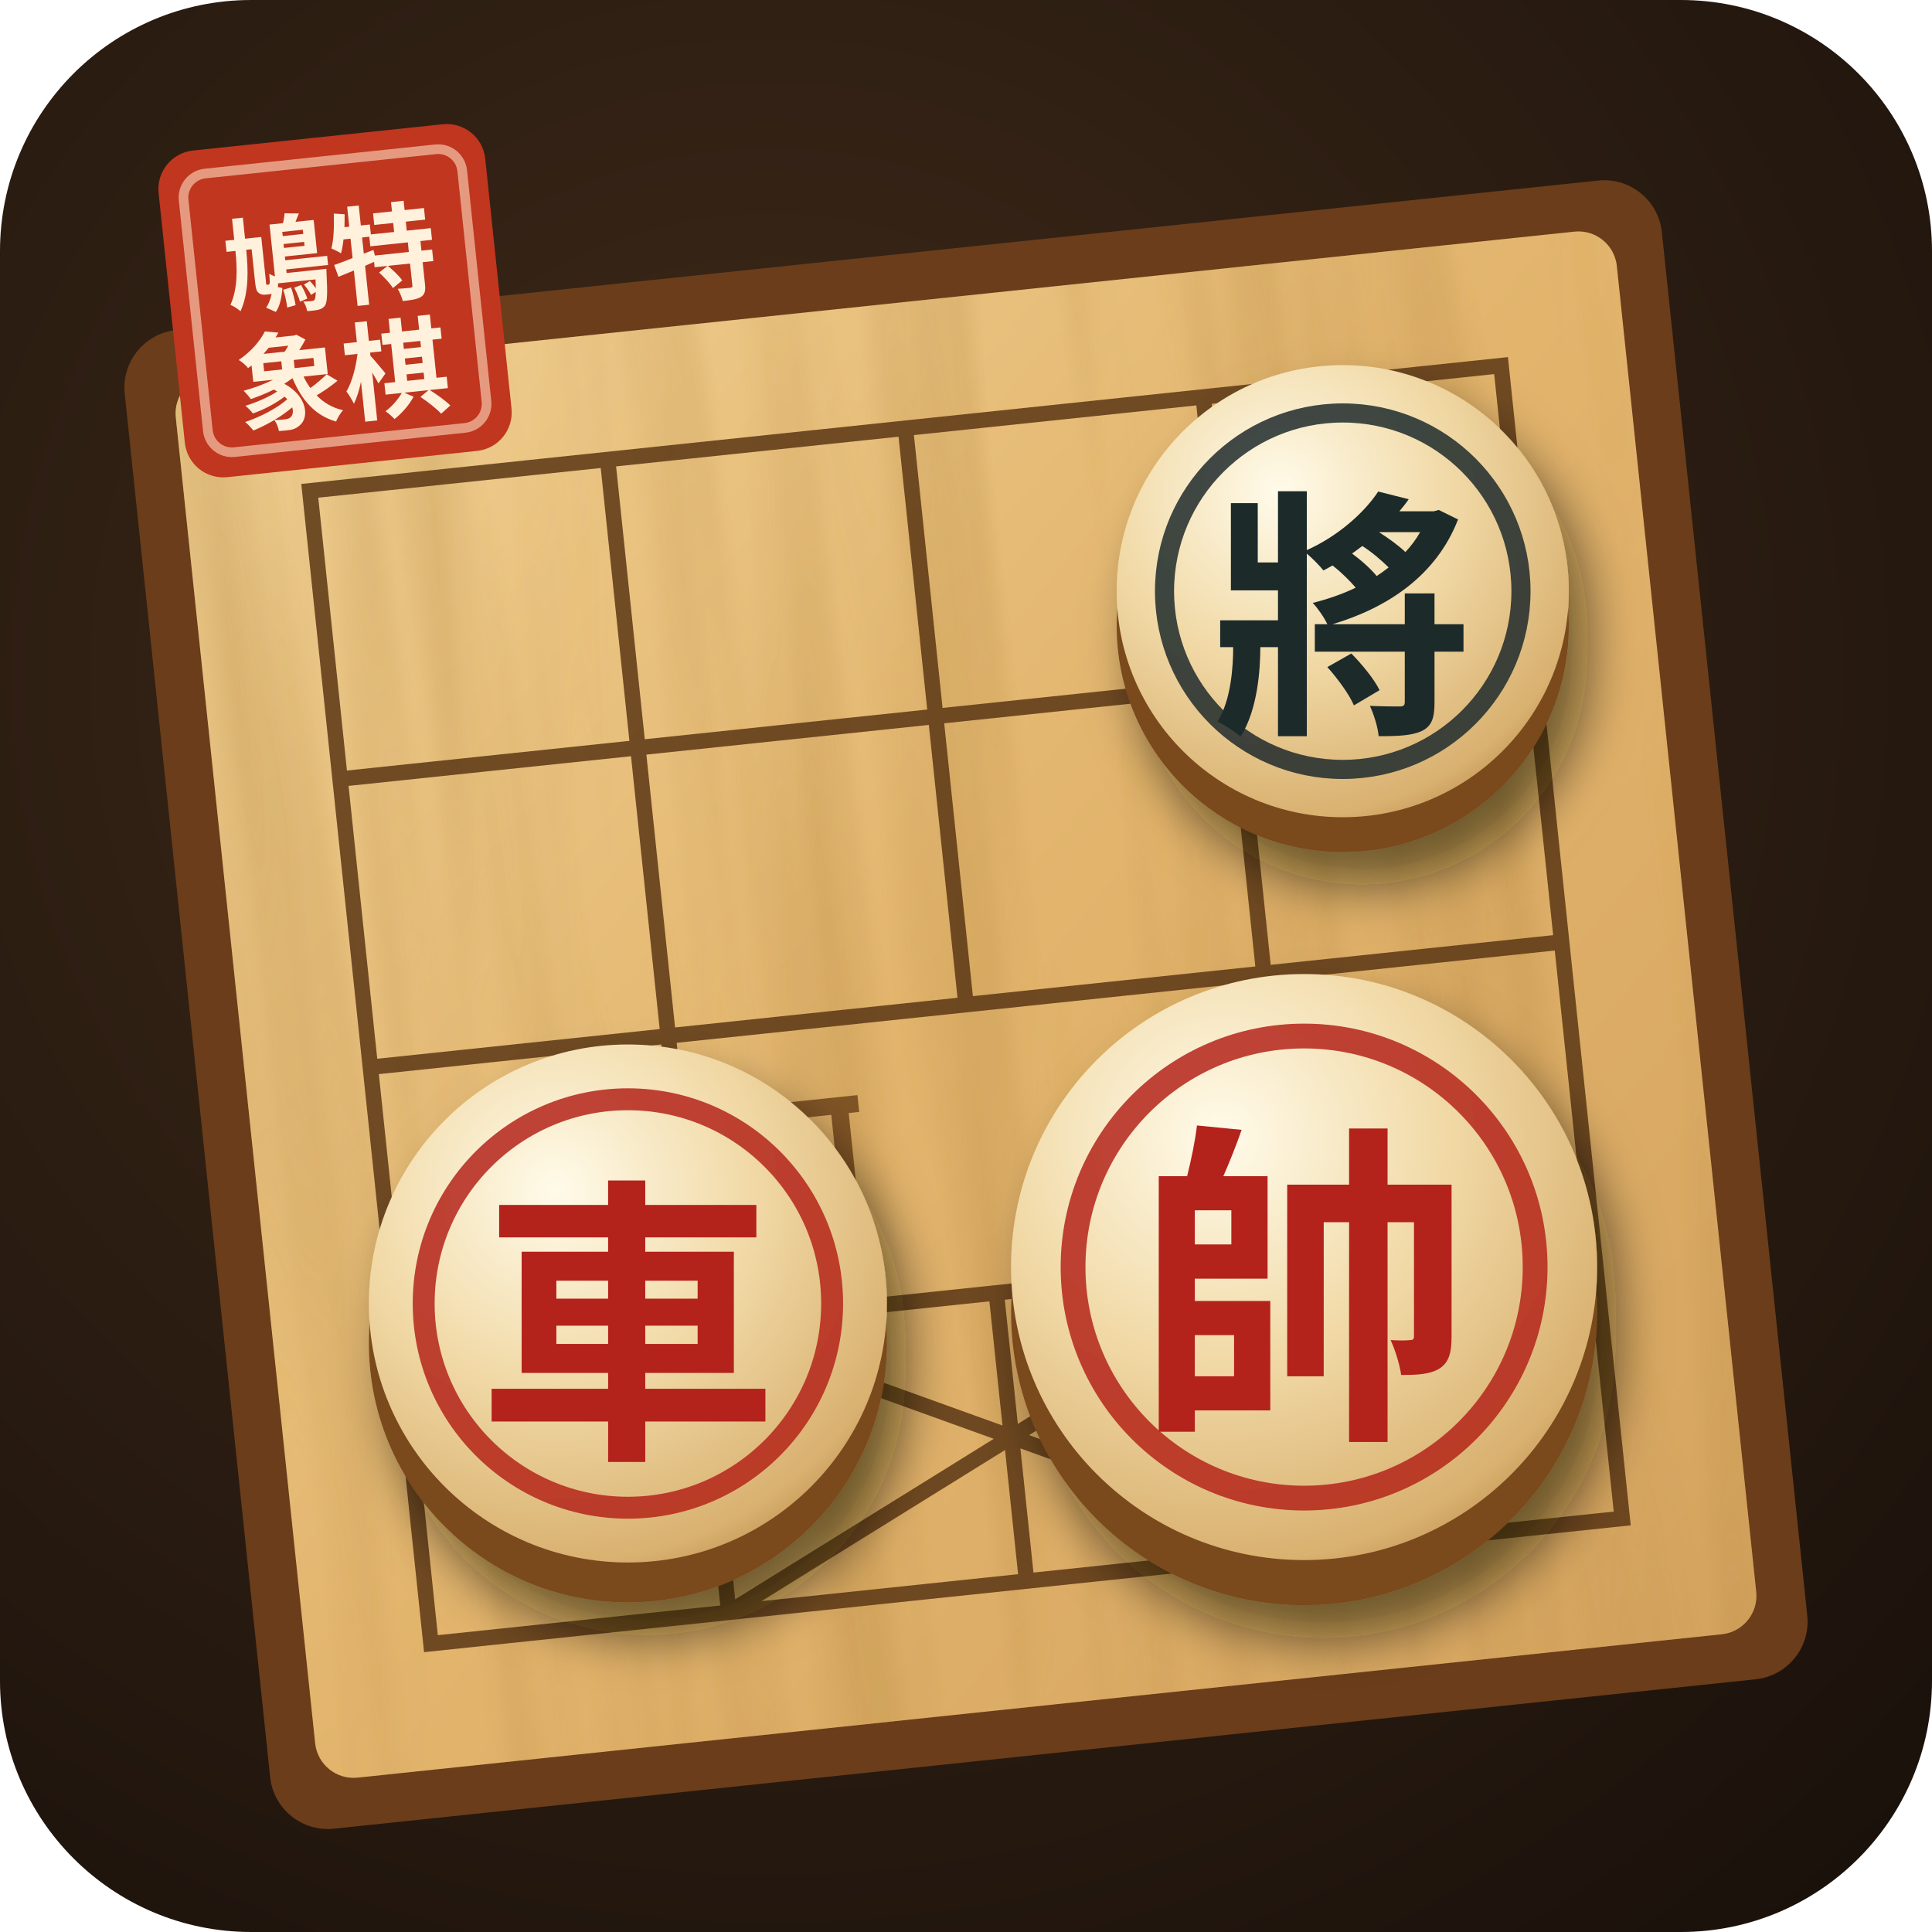
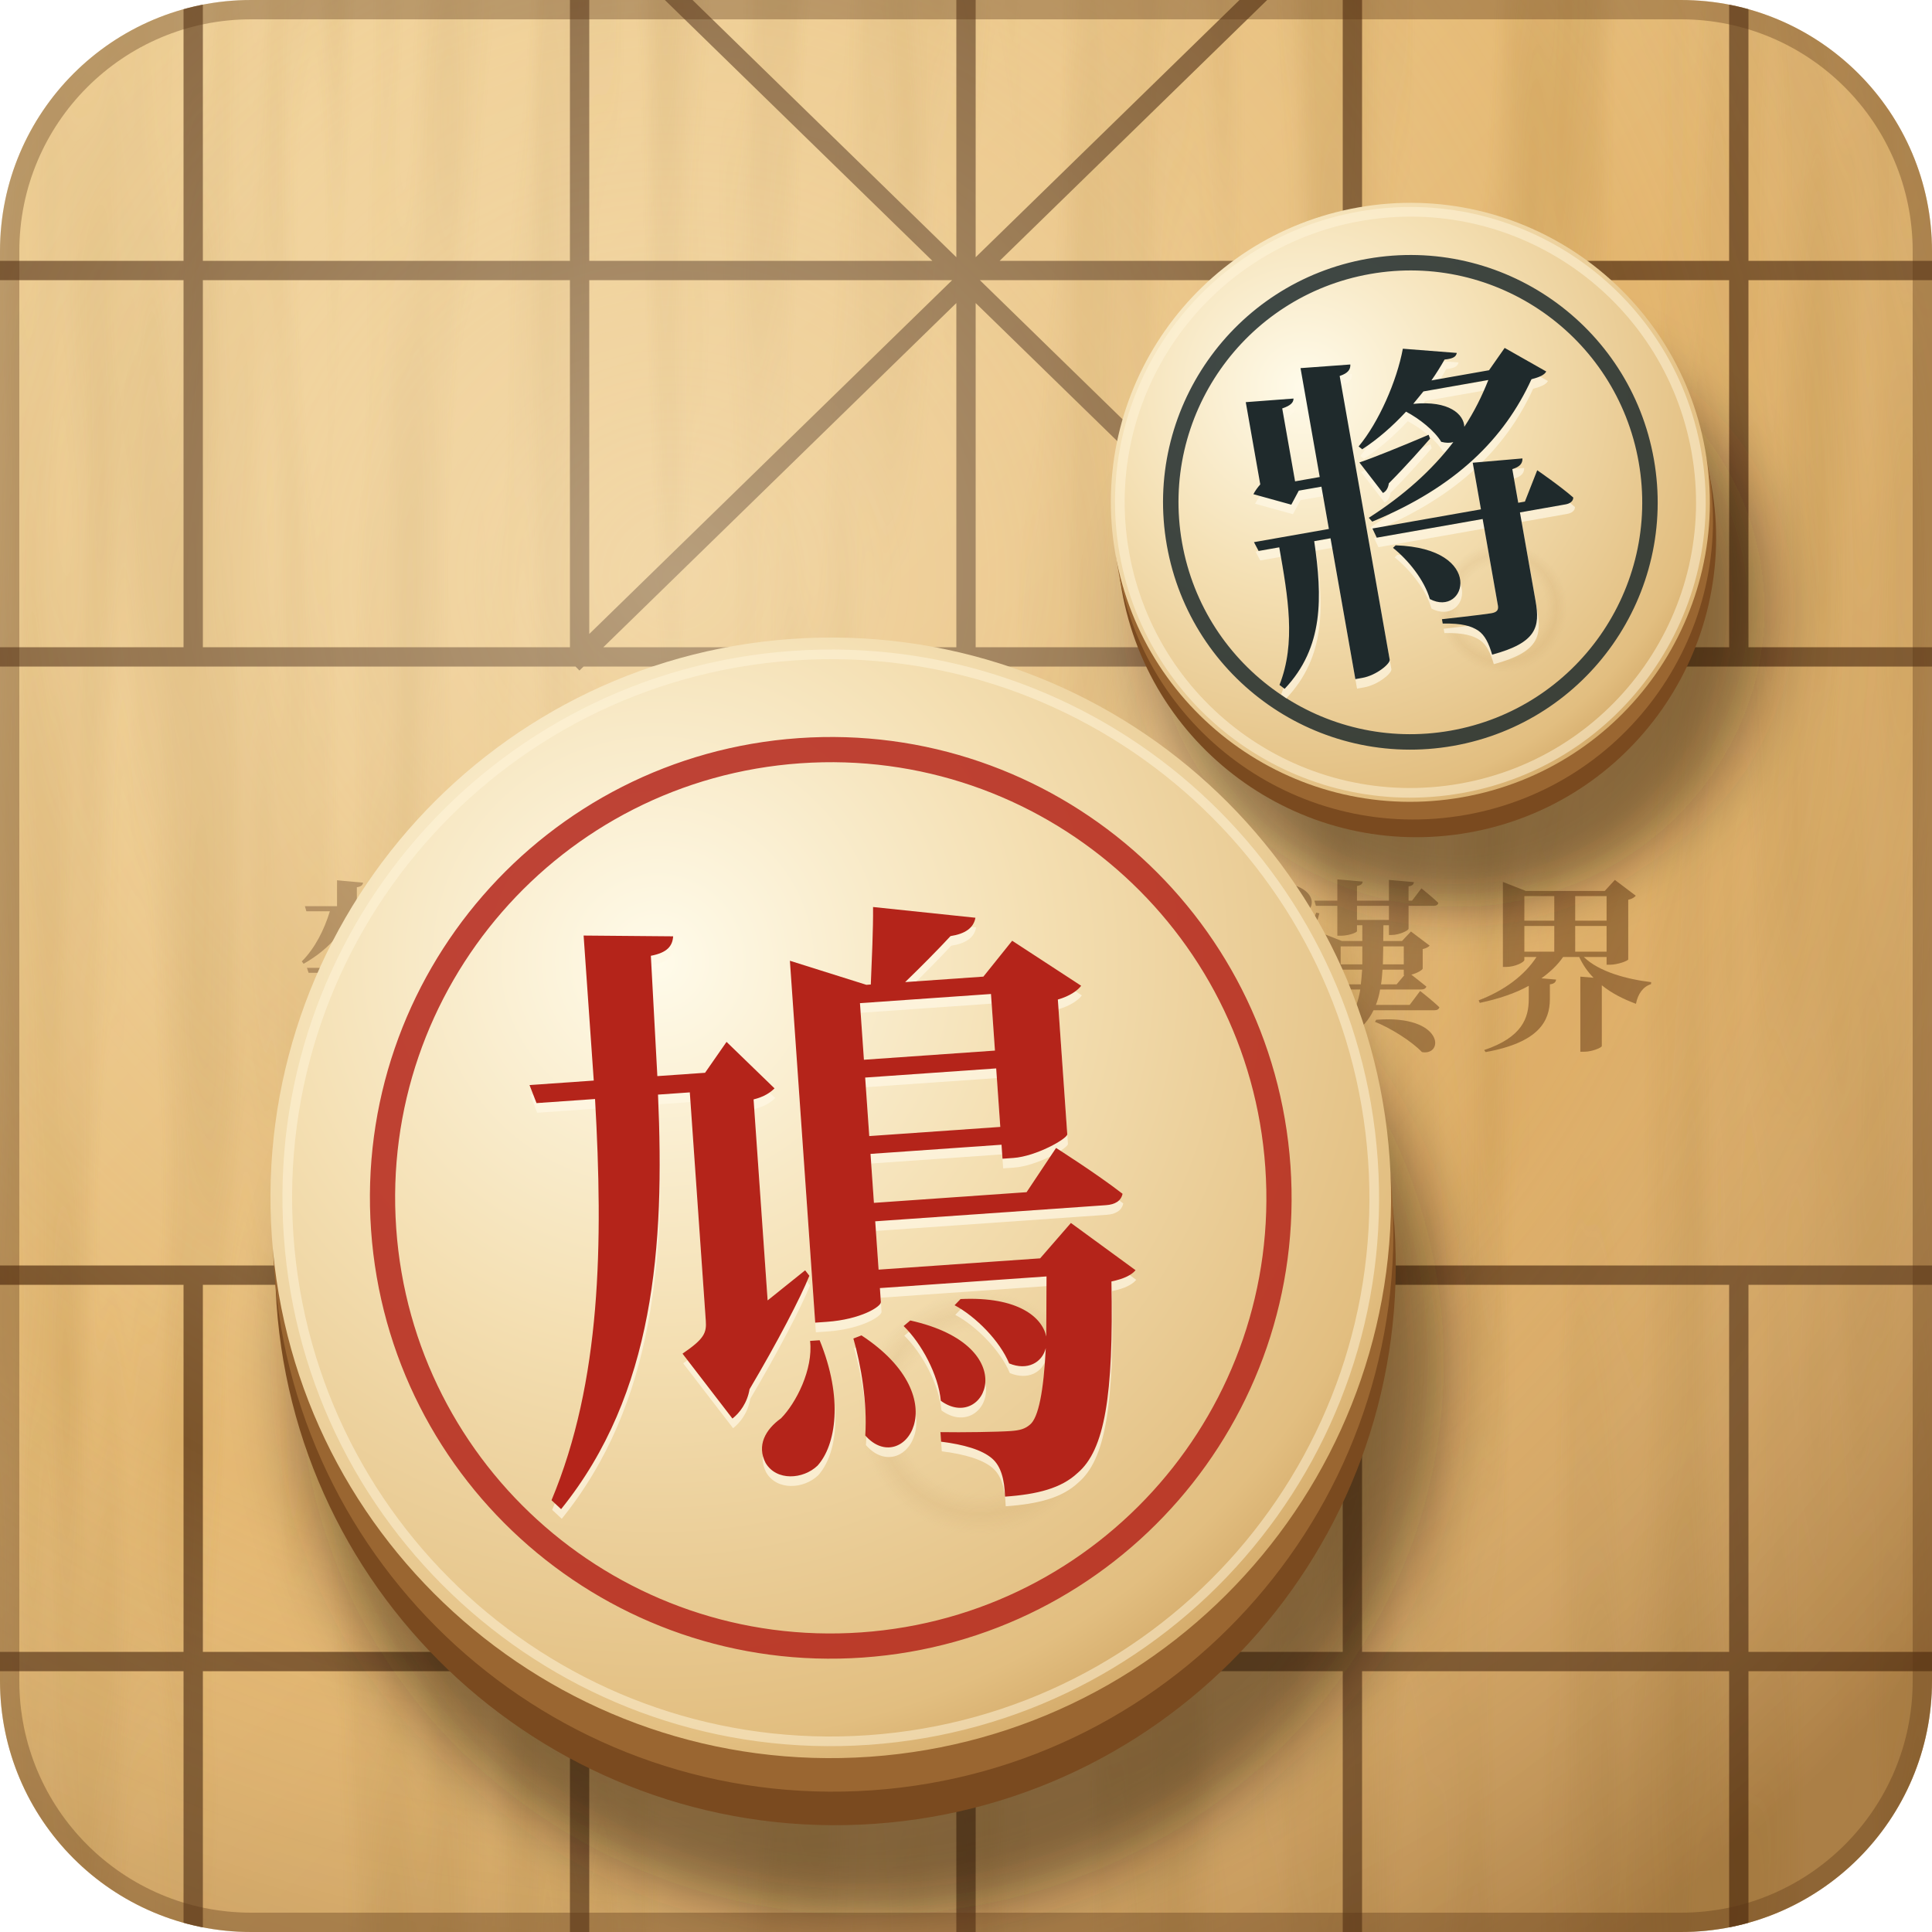
- <svg xmlns="http://www.w3.org/2000/svg" viewBox="0 0 200 200" role="img" aria-label="鳩特象棋示意圖">
+ <svg xmlns="http://www.w3.org/2000/svg" viewBox="0 0 200 200" role="img" aria-label="鳩特象棋">
  <defs>
-     <radialGradient id="bg" cx=".4" cy=".35" r=".9">
-       <stop offset="0" stop-color="#3f2a19" />
-       <stop offset="1" stop-color="#170f0a" />
+     <clipPath id="c">
+       <rect width="200" height="200" rx="26" />
+     </clipPath>
+     <linearGradient id="wood" x1="0" y1="0" x2="1" y2="1">
+       <stop offset="0" stop-color="#f1d196" />
+       <stop offset=".5" stop-color="#e3b56e" />
+       <stop offset="1" stop-color="#d4a15c" />
+     </linearGradient>
+     <radialGradient id="light" cx=".35" cy=".3" r=".85">
+       <stop offset="0" stop-color="#fff6dc" stop-opacity=".45" />
+       <stop offset=".6" stop-color="#fff6dc" stop-opacity="0" />
+       <stop offset="1" stop-color="#4a2a0d" stop-opacity=".3" />
    </radialGradient>
-     <linearGradient id="wood" x1="0" y1="0" x2="1" y2="1">
-       <stop offset="0" stop-color="#f0cf92" />
-       <stop offset=".5" stop-color="#e2b46c" />
-       <stop offset="1" stop-color="#d6a560" />
-     </linearGradient>
    <filter id="grain" x="0" y="0" width="100%" height="100%">
-       <feTurbulence type="fractalNoise" baseFrequency=".09 .006" numOctaves="3" seed="5" />
+       <feTurbulence type="fractalNoise" baseFrequency=".09 .007" numOctaves="3" seed="8" />
      <feColorMatrix values="0 0 0 0 .45 0 0 0 0 .24 0 0 0 0 .05 0 0 0 .8 -.33" />
-       <feComposite in2="SourceGraphic" operator="in" />
    </filter>
-     <radialGradient id="pc" cx=".36" cy=".28" r=".85">
+     <filter id="blur" x="-30%" y="-30%" width="160%" height="160%">
+       <feGaussianBlur stdDeviation="3.2" />
+     </filter>
+     <radialGradient id="face" cx=".36" cy=".28" r=".85">
      <stop offset="0" stop-color="#fffbea" />
-       <stop offset=".45" stop-color="#f1d9a6" />
-       <stop offset=".85" stop-color="#d9b170" />
-       <stop offset="1" stop-color="#b98848" />
+       <stop offset=".4" stop-color="#f4dfb2" />
+       <stop offset=".82" stop-color="#e2be80" />
+       <stop offset="1" stop-color="#c3934f" />
    </radialGradient>
-     <filter id="sh" x="-30%" y="-30%" width="160%" height="170%">
-       <feDropShadow dy="3.5" stdDeviation="2.6" flood-color="#1a0d04" flood-opacity=".55" />
-     </filter>
-     <symbol id="pz" viewBox="-30 -30 60 64">
-       <circle cy="4" r="26" fill="#7a4a1f" />
-       <circle r="26" fill="url(#pc)" />
-       <circle r="20.5" fill="none" stroke="currentColor" stroke-width="2.2" opacity=".85" />
-     </symbol>
+     <radialGradient id="rings" cx=".62" cy=".7" r=".9" spreadMethod="repeat">
+       <stop offset="0" stop-color="#a8783a" stop-opacity="0" />
+       <stop offset=".08" stop-color="#a8783a" stop-opacity="0" />
+       <stop offset=".1" stop-color="#a8783a" stop-opacity=".18" />
+       <stop offset=".12" stop-color="#a8783a" stop-opacity="0" />
+     </radialGradient>
  </defs>
-   <rect width="200" height="200" rx="26" fill="url(#bg)" />
-   <g transform="rotate(-6 100 104)">
-     <rect x="20" y="26" width="160" height="156" rx="6" fill="#6b3d1a" />
-     <rect x="25" y="31" width="150" height="146" rx="4" fill="url(#wood)" />
-     <rect x="25" y="31" width="150" height="146" rx="4" fill="#000" filter="url(#grain)" />
-     <g fill="none" stroke="#5b3615" stroke-width="1.6" stroke-opacity=".85">
-       <path d="M38 44H162V164H38ZM38 74H162M38 104H162M38 134H162M69 44V164M100 44V104M131 44V164M100 134V164M69 134L131 164M131 134L69 164" />
+   <g clip-path="url(#c)">
+     <rect width="200" height="200" fill="url(#wood)" />
+     <rect width="200" height="200" filter="url(#grain)" />
+     <g fill="none" stroke="#5b3615" stroke-opacity=".75" stroke-width="2" stroke-linecap="square">
+       <path d="M-10 28H210M-10 68H210M-10 132H210M-10 172H210M20 -10V68M60 -10V68M100 -10V68M140 -10V68M180 -10V68M20 132V210M60 132V210M100 132V210M140 132V210M180 132V210M60 -10 140 68M140 -10 60 68" />
    </g>
-     <text x="100" y="124" text-anchor="middle" font-family="Kaiti TC,BiauKai,DFKai-SB,KaiTi,serif" font-weight="700" font-size="15" letter-spacing="10" fill="#6a3f17" fill-opacity=".8">楚河 漢界</text>
-   </g>
-   <g filter="url(#sh)" font-family="LXGW WenKai TC,Kaiti TC,BiauKai,DFKai-SB,KaiTi,Noto Serif TC,serif" font-weight="700" text-anchor="middle" dominant-baseline="central">
-     <g color="#1f2a2c">
-       <use href="#pz" x="112" y="34" width="54" height="58" />
-       <text x="139" y="62" font-size="27" fill="#1f2a2c">將</text>
+     <g fill="#6a3f17" fill-opacity=".55">
+       <path d="M0.337 -0.401 0.282 -0.326H0.238V-0.425C0.265 -0.429 0.273 -0.439 0.275 -0.453L0.128 -0.465V-0.326H0.002L0.01 -0.298H0.086C0.053 -0.2 -0.002 -0.107 -0.082 -0.041L-0.073 -0.029C0.008 -0.067 0.076 -0.113 0.128 -0.171V-0.012H0.147C0.19 -0.012 0.238 -0.031 0.238 -0.04V-0.203C0.28 -0.164 0.321 -0.114 0.339 -0.07C0.44 -0.018 0.496 -0.205 0.238 -0.246V-0.298H0.411C0.425 -0.298 0.434 -0.303 0.437 -0.314C0.4 -0.349 0.337 -0.401 0.337 -0.401ZM0.219 0.093 0.159 0.17H0.062V0.037H0.296C0.292 0.066 0.285 0.098 0.279 0.121L0.289 0.128C0.327 0.111 0.377 0.082 0.405 0.057C0.426 0.056 0.436 0.054 0.444 0.046L0.344 -0.047L0.289 0.01H-0.433L-0.424 0.037H-0.06V0.322C-0.118 0.304 -0.161 0.275 -0.195 0.227C-0.179 0.195 -0.167 0.163 -0.158 0.132C-0.134 0.132 -0.122 0.123 -0.119 0.109L-0.28 0.076C-0.294 0.198 -0.34 0.352 -0.462 0.458L-0.454 0.468C-0.334 0.413 -0.258 0.337 -0.21 0.253C-0.145 0.408 -0.039 0.447 0.154 0.447C0.212 0.447 0.349 0.447 0.405 0.447C0.405 0.402 0.423 0.36 0.462 0.351V0.34C0.388 0.342 0.226 0.342 0.158 0.342C0.123 0.342 0.091 0.341 0.062 0.34V0.199H0.301C0.315 0.199 0.326 0.194 0.329 0.182C0.287 0.145 0.219 0.093 0.219 0.093ZM-0.101 -0.396 -0.151 -0.326H-0.161V-0.429C-0.136 -0.433 -0.129 -0.442 -0.127 -0.454L-0.269 -0.467V-0.326H-0.444L-0.436 -0.298H-0.308C-0.339 -0.197 -0.389 -0.097 -0.461 -0.025L-0.451 -0.012C-0.379 -0.053 -0.317 -0.103 -0.269 -0.162V-0.011H-0.249C-0.209 -0.011 -0.161 -0.031 -0.161 -0.039V-0.244C-0.138 -0.216 -0.117 -0.181 -0.111 -0.149C-0.03 -0.093 0.048 -0.242 -0.161 -0.273V-0.298H-0.035C-0.021 -0.298 -0.011 -0.303 -0.009 -0.314C-0.043 -0.347 -0.101 -0.396 -0.101 -0.396Z" transform="translate(40 100) scale(19)" />
+       <path d="M-0.406 -0.455 -0.414 -0.448C-0.375 -0.413 -0.329 -0.354 -0.313 -0.302C-0.204 -0.24 -0.132 -0.447 -0.406 -0.455ZM-0.469 -0.235 -0.477 -0.228C-0.441 -0.196 -0.402 -0.14 -0.392 -0.089C-0.289 -0.021 -0.204 -0.217 -0.469 -0.235ZM-0.418 0.165C-0.429 0.165 -0.463 0.165 -0.463 0.165V0.184C-0.441 0.185 -0.425 0.191 -0.412 0.199C-0.388 0.214 -0.384 0.307 -0.402 0.409C-0.395 0.447 -0.371 0.462 -0.348 0.462C-0.3 0.462 -0.265 0.428 -0.264 0.379C-0.261 0.29 -0.301 0.256 -0.303 0.203C-0.304 0.177 -0.297 0.142 -0.289 0.11C-0.277 0.058 -0.212 -0.155 -0.176 -0.271L-0.192 -0.275C-0.366 0.108 -0.366 0.108 -0.387 0.144C-0.399 0.165 -0.403 0.165 -0.418 0.165ZM-0.195 -0.371 -0.187 -0.343H0.258V0.311C0.258 0.326 0.252 0.334 0.235 0.334C0.207 0.334 0.073 0.325 0.073 0.325V0.338C0.136 0.347 0.162 0.36 0.183 0.379C0.201 0.396 0.21 0.425 0.213 0.463C0.353 0.453 0.375 0.396 0.375 0.317V-0.343H0.45C0.465 -0.343 0.475 -0.348 0.478 -0.359C0.434 -0.401 0.359 -0.462 0.359 -0.462L0.293 -0.371ZM-0.042 -0.158H0.065V0.071H-0.042ZM-0.144 -0.187V0.223H-0.126C-0.074 0.223 -0.042 0.199 -0.042 0.193V0.099H0.065V0.181H0.082C0.116 0.181 0.169 0.162 0.17 0.155V-0.145C0.187 -0.148 0.199 -0.156 0.204 -0.162L0.104 -0.237L0.056 -0.187H-0.029L-0.144 -0.23Z" transform="translate(62 100) scale(19)" />
+       <path d="M0.13 0.293 0.123 0.304C0.208 0.338 0.323 0.41 0.379 0.469C0.502 0.491 0.497 0.264 0.13 0.293ZM-0.411 0.169C-0.422 0.169 -0.455 0.169 -0.455 0.169V0.188C-0.434 0.19 -0.418 0.194 -0.404 0.204C-0.382 0.219 -0.377 0.314 -0.395 0.419C-0.389 0.457 -0.365 0.471 -0.343 0.471C-0.295 0.471 -0.263 0.438 -0.261 0.388C-0.259 0.298 -0.298 0.261 -0.3 0.207C-0.3 0.182 -0.294 0.146 -0.287 0.113C-0.275 0.059 -0.214 -0.166 -0.18 -0.287L-0.197 -0.291C-0.362 0.111 -0.362 0.111 -0.383 0.148C-0.393 0.169 -0.396 0.169 -0.411 0.169ZM-0.467 -0.226 -0.474 -0.219C-0.444 -0.187 -0.408 -0.135 -0.399 -0.086C-0.3 -0.019 -0.211 -0.207 -0.467 -0.226ZM-0.399 -0.456 -0.406 -0.449C-0.374 -0.413 -0.337 -0.356 -0.326 -0.303C-0.221 -0.231 -0.128 -0.43 -0.399 -0.456ZM0.376 -0.423 0.325 -0.356H0.306V-0.434C0.328 -0.437 0.334 -0.446 0.335 -0.457L0.199 -0.469V-0.356H0.025V-0.436C0.048 -0.44 0.055 -0.448 0.056 -0.46L-0.082 -0.472V-0.356H-0.207L-0.199 -0.328H-0.082V-0.165H-0.061C-0.022 -0.165 0.025 -0.182 0.025 -0.19V-0.222H0.054V-0.136H-0.057L-0.166 -0.179V0.069H-0.151C-0.109 0.069 -0.064 0.047 -0.064 0.039V0.02H0.053C0.051 0.048 0.049 0.075 0.046 0.1H-0.175L-0.167 0.128H0.043C0.038 0.158 0.031 0.186 0.022 0.212H-0.231L-0.223 0.241H0.011C-0.029 0.331 -0.104 0.399 -0.246 0.456L-0.237 0.472C-0.036 0.419 0.065 0.346 0.115 0.241H0.448C0.461 0.241 0.471 0.236 0.474 0.225C0.436 0.188 0.369 0.136 0.369 0.136L0.312 0.212H0.128C0.138 0.186 0.146 0.158 0.151 0.128H0.374C0.389 0.128 0.4 0.123 0.403 0.112C0.378 0.091 0.342 0.064 0.321 0.047C0.351 0.04 0.382 0.022 0.383 0.014V-0.092C0.401 -0.096 0.415 -0.104 0.421 -0.111L0.319 -0.188L0.27 -0.136H0.168L0.169 -0.222H0.199V-0.169H0.214C0.255 -0.169 0.305 -0.193 0.306 -0.203V-0.328H0.444C0.457 -0.328 0.466 -0.333 0.468 -0.344C0.434 -0.377 0.376 -0.423 0.376 -0.423ZM0.199 -0.251H0.025V-0.328H0.199ZM0.054 -0.009H-0.064V-0.107H0.054ZM0.166 -0.009 0.168 -0.107H0.28V-0.009ZM0.164 0.02H0.28V0.05H0.283L0.241 0.1H0.156C0.16 0.075 0.162 0.048 0.164 0.02Z" transform="translate(140 100) scale(19)" />
+       <path d="M-0.058 -0.218V-0.078H-0.221V-0.218ZM-0.058 -0.247H-0.221V-0.381H-0.058ZM0.056 -0.218H0.227V-0.078H0.056ZM0.056 -0.247V-0.381H0.227V-0.247ZM0.084 0.058V0.467H0.107C0.147 0.467 0.201 0.445 0.201 0.436V0.105C0.254 0.148 0.317 0.18 0.387 0.206C0.398 0.15 0.427 0.112 0.469 0.099L0.47 0.088C0.336 0.072 0.185 0.031 0.103 -0.049H0.227V-0.007H0.247C0.286 -0.007 0.344 -0.028 0.345 -0.036V-0.361C0.365 -0.365 0.38 -0.375 0.386 -0.383L0.272 -0.469L0.217 -0.409H-0.213L-0.338 -0.458V0.005H-0.32C-0.271 0.005 -0.221 -0.021 -0.221 -0.033V-0.049H-0.155C-0.219 0.05 -0.33 0.134 -0.47 0.187L-0.464 0.201C-0.361 0.179 -0.271 0.149 -0.197 0.108V0.18C-0.197 0.282 -0.232 0.388 -0.44 0.458L-0.432 0.469C-0.138 0.416 -0.083 0.297 -0.082 0.182V0.1C-0.057 0.097 -0.05 0.087 -0.048 0.074L-0.128 0.067C-0.081 0.033 -0.04 -0.005 -0.01 -0.049H0.078C0.098 -0.006 0.124 0.032 0.156 0.064Z" transform="translate(162 100) scale(19)" />
    </g>
-     <g color="#b4241a">
-       <use href="#pz" x="34" y="104" width="62" height="66" />
-       <text x="65" y="135" font-size="31" fill="#b4241a">車</text>
+     <rect width="200" height="200" fill="url(#light)" />
+     <g transform="translate(146 52) rotate(-10)">
+       <ellipse cx="3" cy="12.2" rx="31.62" ry="30.38" fill="#1b0d03" opacity=".45" filter="url(#blur)" />
+       <circle cy="3.72" r="31" fill="#7a4a1f" />
+       <circle cy="1.86" r="31" fill="#9a6631" />
+       <circle r="31" fill="url(#face)" />
+       <circle r="31" fill="url(#rings)" opacity=".5" />
+       <circle r="30.07" fill="none" stroke="#fff6dc" stroke-opacity=".5" stroke-width="1" />
+       <circle r="24.8" fill="none" stroke="#1f2a2c" stroke-width="1.60" opacity=".85" />
+       <path d="M-0.065 0.1 -0.074 0.106C-0.036 0.149 0.001 0.216 0.007 0.274C0.103 0.348 0.197 0.155 -0.065 0.1ZM-0.128 -0.16 -0.075 -0.059C-0.065 -0.062 -0.057 -0.071 -0.053 -0.084C0.012 -0.13 0.06 -0.169 0.09 -0.193L0.088 -0.205C0.002 -0.185 -0.088 -0.166 -0.128 -0.16ZM-0.104 -0.45 -0.251 -0.465V-0.138H-0.325V-0.357C-0.298 -0.361 -0.289 -0.369 -0.287 -0.38L-0.428 -0.394V-0.147C-0.438 -0.139 -0.447 -0.13 -0.453 -0.122L-0.348 -0.072L-0.319 -0.109H-0.251V0.018H-0.476L-0.467 0.046H-0.405C-0.405 0.195 -0.405 0.333 -0.475 0.447L-0.462 0.461C-0.326 0.36 -0.305 0.213 -0.3 0.046H-0.251V0.469H-0.23C-0.188 0.469 -0.141 0.442 -0.141 0.43V-0.422C-0.114 -0.426 -0.106 -0.436 -0.104 -0.45ZM0.212 -0.429 0.057 -0.469C0.023 -0.378 -0.051 -0.267 -0.122 -0.207L-0.113 -0.197C-0.063 -0.218 -0.012 -0.249 0.034 -0.284C0.07 -0.256 0.107 -0.214 0.121 -0.178C0.134 -0.172 0.146 -0.17 0.156 -0.171C0.079 -0.1 -0.016 -0.041 -0.129 0.006L-0.121 0.019C0.142 -0.039 0.307 -0.156 0.416 -0.314C0.441 -0.316 0.456 -0.32 0.463 -0.329L0.354 -0.419L0.297 -0.362H0.124C0.142 -0.38 0.158 -0.398 0.173 -0.416C0.2 -0.414 0.208 -0.419 0.212 -0.429ZM0.095 -0.334H0.29C0.263 -0.29 0.232 -0.248 0.196 -0.21C0.201 -0.246 0.166 -0.295 0.059 -0.303ZM0.386 -0.046 0.334 0.039H0.314V-0.062C0.337 -0.065 0.347 -0.073 0.349 -0.088L0.202 -0.101V0.039H-0.124L-0.116 0.068H0.202V0.328C0.202 0.341 0.196 0.347 0.179 0.347C0.155 0.347 0.032 0.339 0.032 0.339V0.352C0.089 0.361 0.114 0.374 0.132 0.391C0.149 0.408 0.156 0.433 0.16 0.468C0.296 0.456 0.314 0.412 0.314 0.334V0.068H0.451C0.464 0.068 0.475 0.063 0.477 0.052C0.446 0.013 0.386 -0.046 0.386 -0.046Z" transform="translate(0 1.62) scale(35)" fill="#fff8e6" opacity=".7" />
+       <path d="M-0.065 0.1 -0.074 0.106C-0.036 0.149 0.001 0.216 0.007 0.274C0.103 0.348 0.197 0.155 -0.065 0.1ZM-0.128 -0.16 -0.075 -0.059C-0.065 -0.062 -0.057 -0.071 -0.053 -0.084C0.012 -0.13 0.06 -0.169 0.09 -0.193L0.088 -0.205C0.002 -0.185 -0.088 -0.166 -0.128 -0.16ZM-0.104 -0.45 -0.251 -0.465V-0.138H-0.325V-0.357C-0.298 -0.361 -0.289 -0.369 -0.287 -0.38L-0.428 -0.394V-0.147C-0.438 -0.139 -0.447 -0.13 -0.453 -0.122L-0.348 -0.072L-0.319 -0.109H-0.251V0.018H-0.476L-0.467 0.046H-0.405C-0.405 0.195 -0.405 0.333 -0.475 0.447L-0.462 0.461C-0.326 0.36 -0.305 0.213 -0.3 0.046H-0.251V0.469H-0.23C-0.188 0.469 -0.141 0.442 -0.141 0.43V-0.422C-0.114 -0.426 -0.106 -0.436 -0.104 -0.45ZM0.212 -0.429 0.057 -0.469C0.023 -0.378 -0.051 -0.267 -0.122 -0.207L-0.113 -0.197C-0.063 -0.218 -0.012 -0.249 0.034 -0.284C0.07 -0.256 0.107 -0.214 0.121 -0.178C0.134 -0.172 0.146 -0.17 0.156 -0.171C0.079 -0.1 -0.016 -0.041 -0.129 0.006L-0.121 0.019C0.142 -0.039 0.307 -0.156 0.416 -0.314C0.441 -0.316 0.456 -0.32 0.463 -0.329L0.354 -0.419L0.297 -0.362H0.124C0.142 -0.38 0.158 -0.398 0.173 -0.416C0.2 -0.414 0.208 -0.419 0.212 -0.429ZM0.095 -0.334H0.29C0.263 -0.29 0.232 -0.248 0.196 -0.21C0.201 -0.246 0.166 -0.295 0.059 -0.303ZM0.386 -0.046 0.334 0.039H0.314V-0.062C0.337 -0.065 0.347 -0.073 0.349 -0.088L0.202 -0.101V0.039H-0.124L-0.116 0.068H0.202V0.328C0.202 0.341 0.196 0.347 0.179 0.347C0.155 0.347 0.032 0.339 0.032 0.339V0.352C0.089 0.361 0.114 0.374 0.132 0.391C0.149 0.408 0.156 0.433 0.16 0.468C0.296 0.456 0.314 0.412 0.314 0.334V0.068H0.451C0.464 0.068 0.475 0.063 0.477 0.052C0.446 0.013 0.386 -0.046 0.386 -0.046Z" transform="translate(0 0.62) scale(35)" fill="#1f2a2c" />
    </g>
-     <g color="#b4241a">
-       <use href="#pz" x="100" y="96" width="70" height="75" />
-       <text x="135" y="131" font-size="35" fill="#b4241a">帥</text>
+     <g transform="translate(86 124) rotate(-4)">
+       <ellipse cx="3" cy="17.6" rx="59.16" ry="56.84" fill="#1b0d03" opacity=".45" filter="url(#blur)" />
+       <circle cy="6.96" r="58" fill="#7a4a1f" />
+       <circle cy="3.48" r="58" fill="#9a6631" />
+       <circle r="58" fill="url(#face)" />
+       <circle r="58" fill="url(#rings)" opacity=".5" />
+       <circle r="56.26" fill="none" stroke="#fff6dc" stroke-opacity=".5" stroke-width="1" />
+       <circle r="46.4" fill="none" stroke="#b4241a" stroke-width="2.61" opacity=".85" />
+       <path d="M-0.033 0.204H-0.048C-0.046 0.249 -0.077 0.3 -0.102 0.322C-0.128 0.338 -0.143 0.362 -0.131 0.39C-0.116 0.42 -0.074 0.42 -0.05 0.4C-0.019 0.37 -0.002 0.298 -0.033 0.204ZM0.111 0.183 0.1 0.191C0.126 0.22 0.149 0.271 0.15 0.312C0.215 0.367 0.289 0.236 0.111 0.183ZM0.033 0.201 0.02 0.205C0.029 0.247 0.035 0.307 0.028 0.358C0.081 0.428 0.179 0.312 0.033 0.201ZM-0.218 -0.444 -0.358 -0.455V-0.227H-0.459L-0.45 -0.198H-0.358C-0.361 0.029 -0.379 0.244 -0.47 0.425L-0.456 0.44C-0.297 0.269 -0.265 0.039 -0.259 -0.198H-0.209V0.161C-0.209 0.18 -0.213 0.189 -0.249 0.21L-0.178 0.317C-0.166 0.309 -0.153 0.294 -0.148 0.273C-0.099 0.202 -0.058 0.135 -0.042 0.102L-0.048 0.093L-0.11 0.136V-0.18C-0.093 -0.183 -0.083 -0.189 -0.076 -0.195L-0.146 -0.273L-0.183 -0.227H-0.258L-0.255 -0.416C-0.229 -0.419 -0.22 -0.429 -0.218 -0.444ZM-0.038 -0.393V0.176H-0.02C0.034 0.176 0.067 0.158 0.067 0.151V0.129H0.329L0.322 0.223C0.318 0.193 0.283 0.157 0.192 0.155L0.182 0.164C0.214 0.184 0.249 0.225 0.261 0.261C0.289 0.275 0.313 0.263 0.32 0.241C0.312 0.308 0.301 0.349 0.287 0.359C0.279 0.365 0.271 0.367 0.256 0.367C0.236 0.367 0.18 0.364 0.146 0.361V0.376C0.181 0.383 0.209 0.393 0.224 0.408C0.237 0.421 0.241 0.442 0.24 0.469C0.291 0.469 0.329 0.462 0.356 0.44C0.401 0.407 0.421 0.323 0.43 0.144C0.451 0.141 0.462 0.136 0.469 0.129L0.373 0.048L0.321 0.1H0.067V0.024H0.43C0.444 0.024 0.454 0.019 0.457 0.008C0.419 -0.026 0.358 -0.071 0.358 -0.071L0.307 -0.005H0.067V-0.082H0.273V-0.06H0.29C0.326 -0.06 0.376 -0.084 0.377 -0.091V-0.303C0.396 -0.307 0.409 -0.315 0.415 -0.322L0.312 -0.4L0.263 -0.347H0.14C0.165 -0.368 0.197 -0.396 0.216 -0.414C0.239 -0.416 0.253 -0.424 0.257 -0.44L0.098 -0.468C0.096 -0.434 0.09 -0.383 0.086 -0.347H0.079ZM0.273 -0.11H0.067V-0.202H0.273ZM0.273 -0.23H0.067V-0.319H0.273Z" transform="translate(0 2.16) scale(66)" fill="#fff8e6" opacity=".7" />
+       <path d="M-0.033 0.204H-0.048C-0.046 0.249 -0.077 0.3 -0.102 0.322C-0.128 0.338 -0.143 0.362 -0.131 0.39C-0.116 0.42 -0.074 0.42 -0.05 0.4C-0.019 0.37 -0.002 0.298 -0.033 0.204ZM0.111 0.183 0.1 0.191C0.126 0.22 0.149 0.271 0.15 0.312C0.215 0.367 0.289 0.236 0.111 0.183ZM0.033 0.201 0.02 0.205C0.029 0.247 0.035 0.307 0.028 0.358C0.081 0.428 0.179 0.312 0.033 0.201ZM-0.218 -0.444 -0.358 -0.455V-0.227H-0.459L-0.45 -0.198H-0.358C-0.361 0.029 -0.379 0.244 -0.47 0.425L-0.456 0.44C-0.297 0.269 -0.265 0.039 -0.259 -0.198H-0.209V0.161C-0.209 0.18 -0.213 0.189 -0.249 0.21L-0.178 0.317C-0.166 0.309 -0.153 0.294 -0.148 0.273C-0.099 0.202 -0.058 0.135 -0.042 0.102L-0.048 0.093L-0.11 0.136V-0.18C-0.093 -0.183 -0.083 -0.189 -0.076 -0.195L-0.146 -0.273L-0.183 -0.227H-0.258L-0.255 -0.416C-0.229 -0.419 -0.22 -0.429 -0.218 -0.444ZM-0.038 -0.393V0.176H-0.02C0.034 0.176 0.067 0.158 0.067 0.151V0.129H0.329L0.322 0.223C0.318 0.193 0.283 0.157 0.192 0.155L0.182 0.164C0.214 0.184 0.249 0.225 0.261 0.261C0.289 0.275 0.313 0.263 0.32 0.241C0.312 0.308 0.301 0.349 0.287 0.359C0.279 0.365 0.271 0.367 0.256 0.367C0.236 0.367 0.18 0.364 0.146 0.361V0.376C0.181 0.383 0.209 0.393 0.224 0.408C0.237 0.421 0.241 0.442 0.24 0.469C0.291 0.469 0.329 0.462 0.356 0.44C0.401 0.407 0.421 0.323 0.43 0.144C0.451 0.141 0.462 0.136 0.469 0.129L0.373 0.048L0.321 0.1H0.067V0.024H0.43C0.444 0.024 0.454 0.019 0.457 0.008C0.419 -0.026 0.358 -0.071 0.358 -0.071L0.307 -0.005H0.067V-0.082H0.273V-0.06H0.29C0.326 -0.06 0.376 -0.084 0.377 -0.091V-0.303C0.396 -0.307 0.409 -0.315 0.415 -0.322L0.312 -0.4L0.263 -0.347H0.14C0.165 -0.368 0.197 -0.396 0.216 -0.414C0.239 -0.416 0.253 -0.424 0.257 -0.44L0.098 -0.468C0.096 -0.434 0.09 -0.383 0.086 -0.347H0.079ZM0.273 -0.11H0.067V-0.202H0.273ZM0.273 -0.23H0.067V-0.319H0.273Z" transform="translate(0 1.16) scale(66)" fill="#b4241a" />
    </g>
  </g>
-   <g transform="translate(16 16) rotate(-6)">
-     <rect width="34" height="34" rx="4" fill="#c0361f" />
-     <rect x="2.5" y="2.5" width="29" height="29" rx="2.5" fill="none" stroke="#f6c5aa" stroke-opacity=".7" />
-     <text x="17" y="12" text-anchor="middle" dominant-baseline="central" font-family="Kaiti TC,BiauKai,KaiTi,serif" font-weight="700" font-size="11" fill="#fff1dc">鳩特</text>
-     <text x="17" y="24" text-anchor="middle" dominant-baseline="central" font-family="Kaiti TC,BiauKai,KaiTi,serif" font-weight="700" font-size="11" fill="#fff1dc">象棋</text>
-   </g>
+   <rect x="1" y="1" width="198" height="198" rx="25" fill="none" stroke="#5b3615" stroke-opacity=".35" stroke-width="2" />
</svg>
